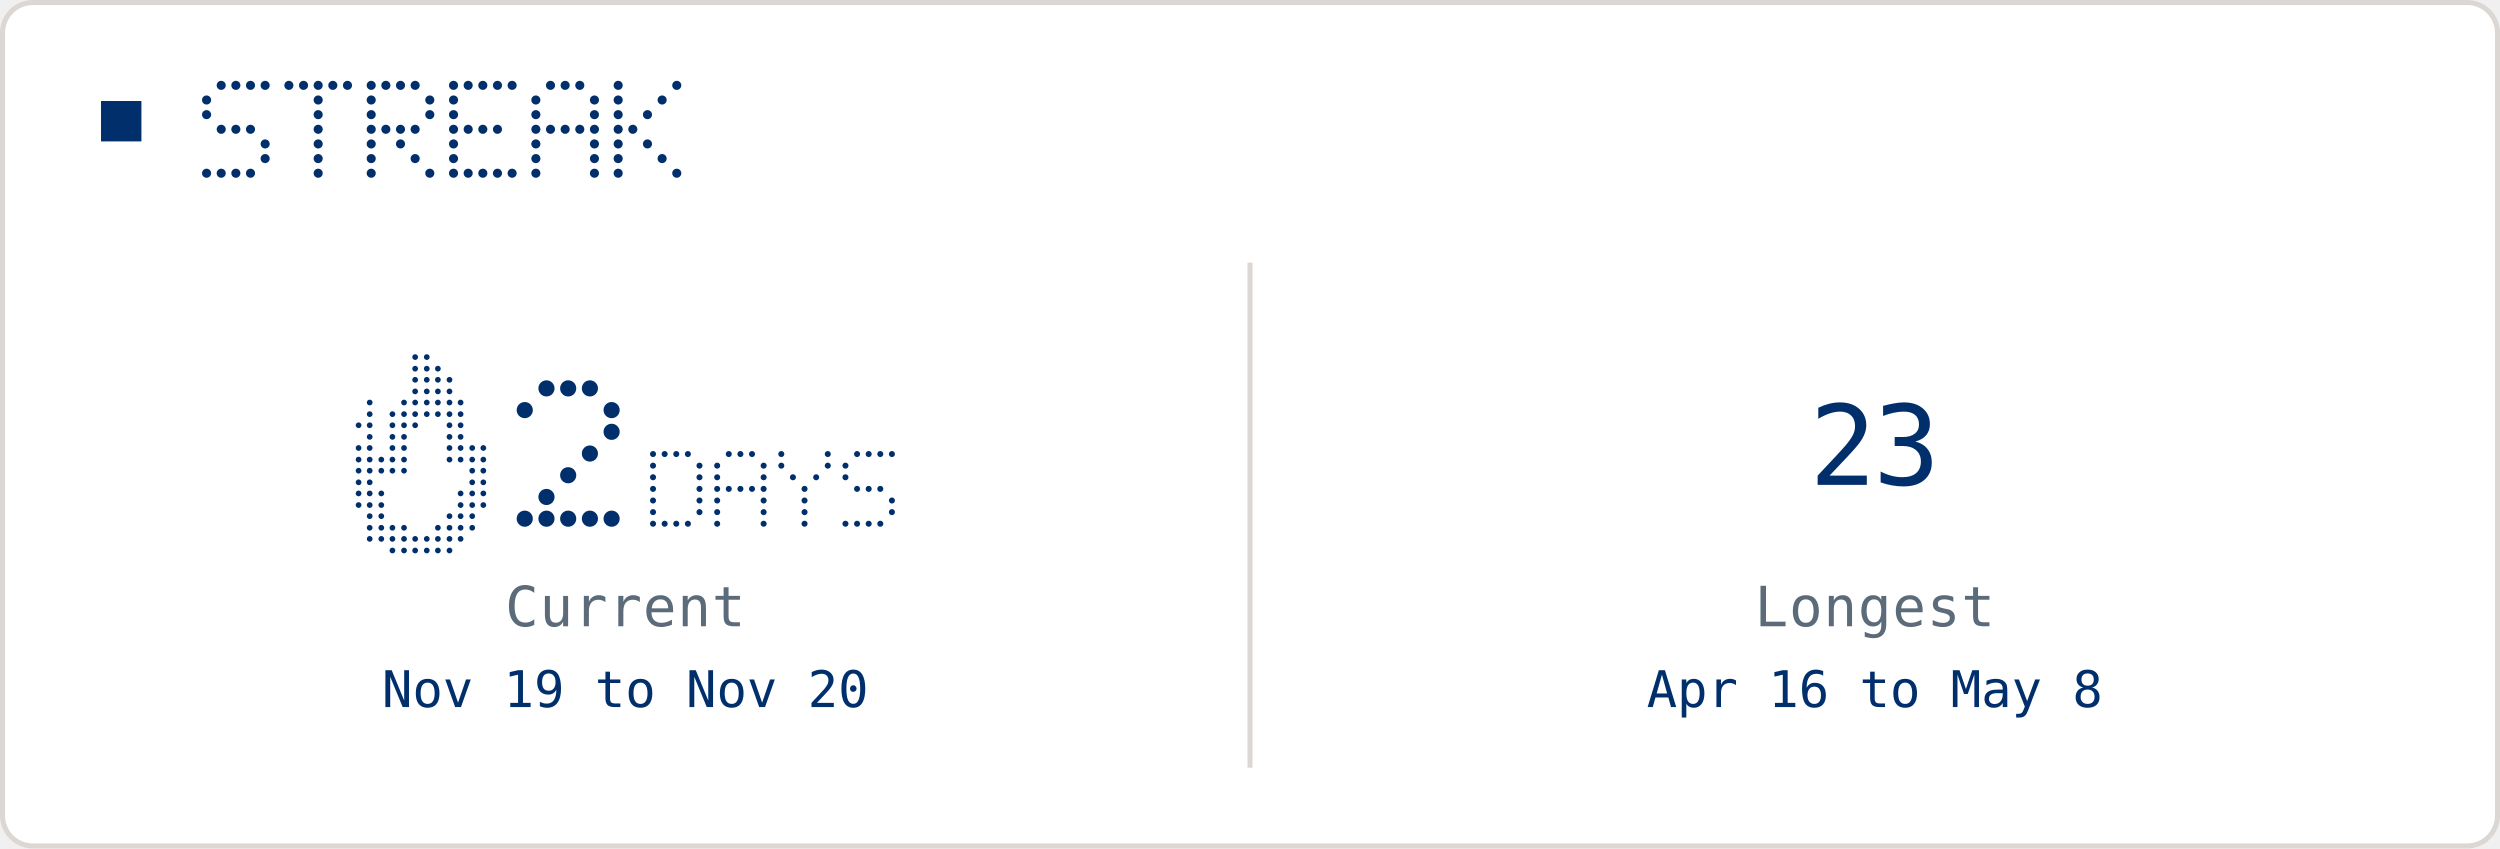
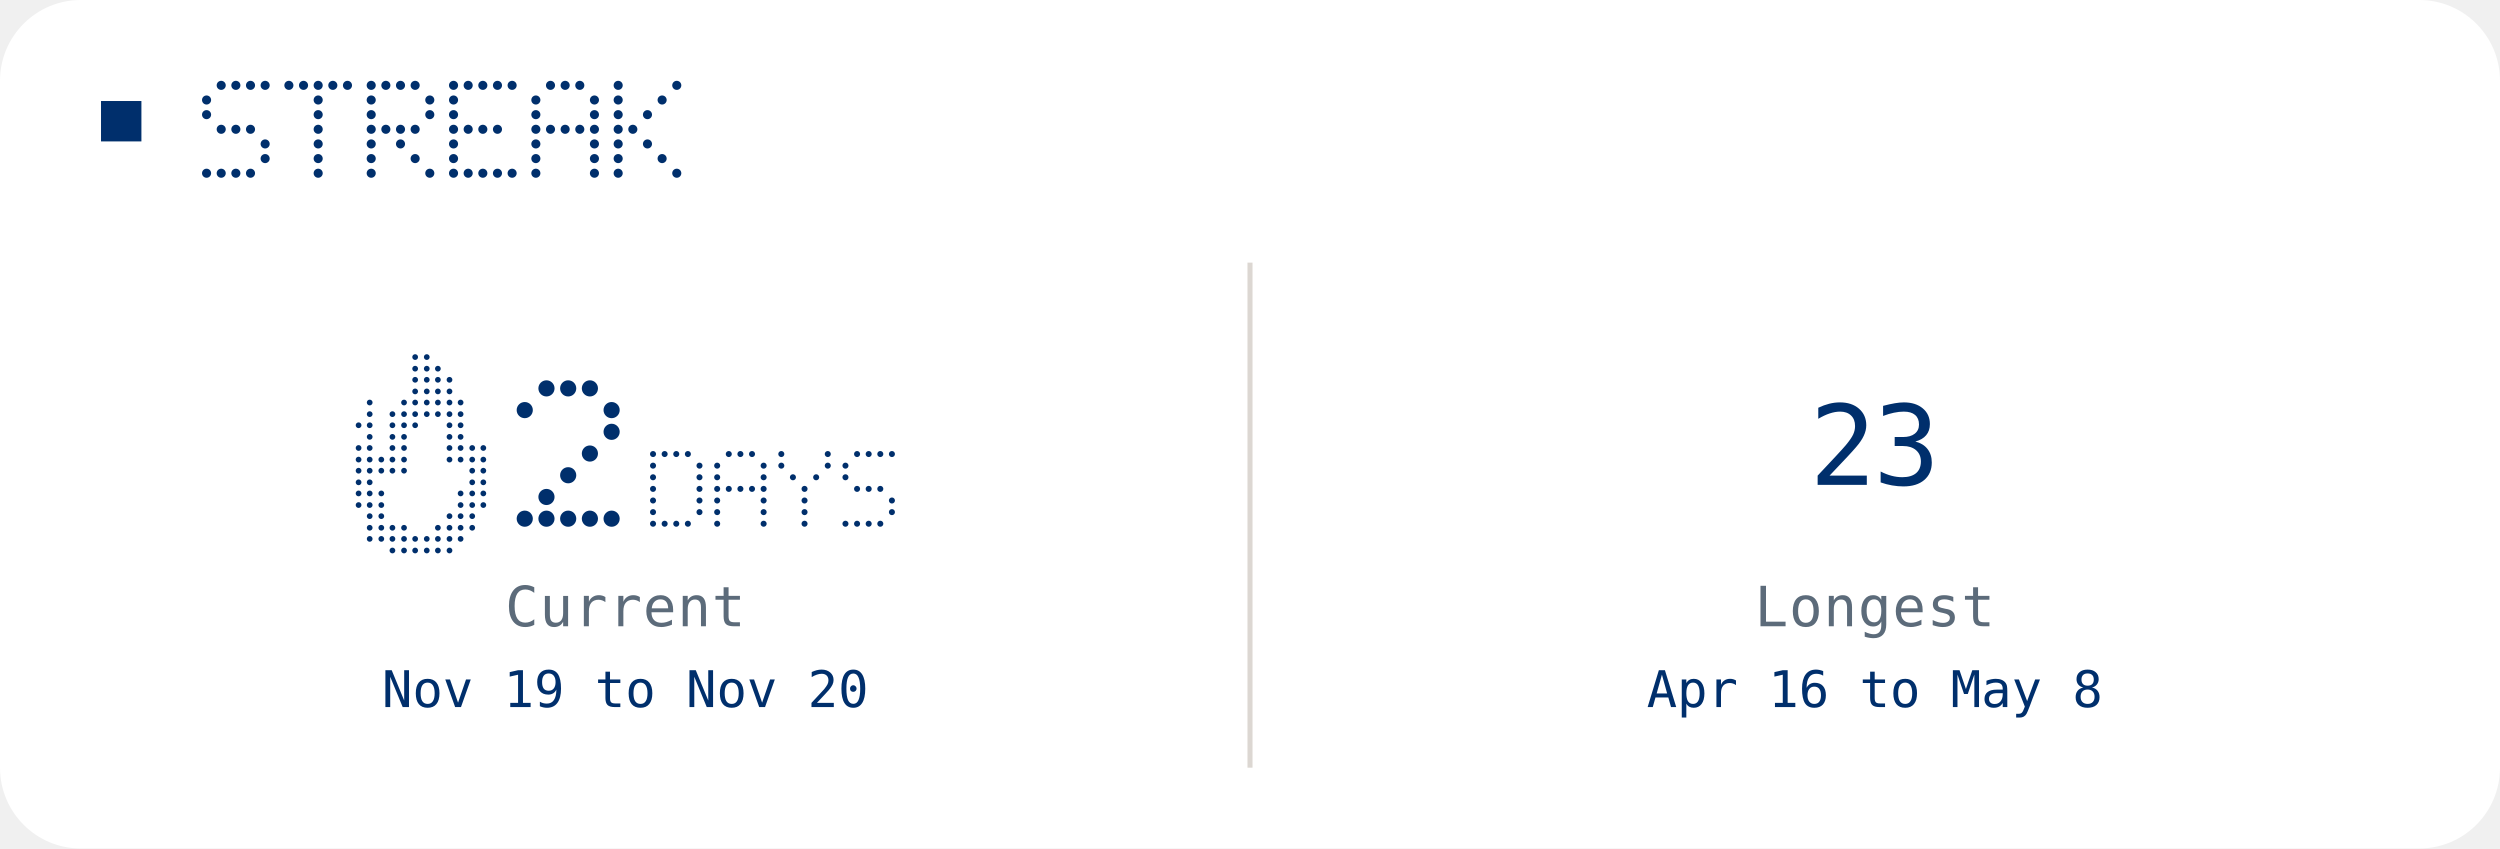
<svg xmlns="http://www.w3.org/2000/svg" width="495" height="168" viewBox="0 0 495 168" role="img">
-   <rect x="0.5" y="0.5" width="494" height="167" rx="6" fill="#FFFFFF" stroke="#DCD7D2" stroke-width="1" />
+   <rect width="495" height="168" rx="16" fill="#FFFFFF" />
  <rect x="20" y="20" width="8" height="8" fill="#002F6C" />
  <circle cx="43.8" cy="16.9" r="0.90" fill="#002F6C" />
  <circle cx="46.7" cy="16.9" r="0.90" fill="#002F6C" />
  <circle cx="49.6" cy="16.9" r="0.90" fill="#002F6C" />
  <circle cx="52.5" cy="16.9" r="0.90" fill="#002F6C" />
  <circle cx="40.9" cy="19.8" r="0.90" fill="#002F6C" />
  <circle cx="40.9" cy="22.7" r="0.90" fill="#002F6C" />
  <circle cx="43.8" cy="25.6" r="0.90" fill="#002F6C" />
  <circle cx="46.7" cy="25.6" r="0.90" fill="#002F6C" />
  <circle cx="49.6" cy="25.6" r="0.90" fill="#002F6C" />
  <circle cx="52.5" cy="28.5" r="0.90" fill="#002F6C" />
  <circle cx="52.5" cy="31.4" r="0.90" fill="#002F6C" />
  <circle cx="40.9" cy="34.3" r="0.90" fill="#002F6C" />
  <circle cx="43.8" cy="34.3" r="0.90" fill="#002F6C" />
  <circle cx="46.7" cy="34.3" r="0.90" fill="#002F6C" />
  <circle cx="49.6" cy="34.3" r="0.90" fill="#002F6C" />
  <circle cx="57.2" cy="16.9" r="0.90" fill="#002F6C" />
  <circle cx="60.1" cy="16.9" r="0.90" fill="#002F6C" />
  <circle cx="63.0" cy="16.9" r="0.90" fill="#002F6C" />
  <circle cx="65.9" cy="16.9" r="0.90" fill="#002F6C" />
  <circle cx="68.8" cy="16.9" r="0.90" fill="#002F6C" />
  <circle cx="63.0" cy="19.8" r="0.90" fill="#002F6C" />
  <circle cx="63.0" cy="22.7" r="0.90" fill="#002F6C" />
  <circle cx="63.0" cy="25.6" r="0.90" fill="#002F6C" />
  <circle cx="63.0" cy="28.5" r="0.90" fill="#002F6C" />
  <circle cx="63.0" cy="31.4" r="0.90" fill="#002F6C" />
  <circle cx="63.0" cy="34.3" r="0.90" fill="#002F6C" />
  <circle cx="73.5" cy="16.9" r="0.90" fill="#002F6C" />
  <circle cx="76.4" cy="16.9" r="0.90" fill="#002F6C" />
  <circle cx="79.3" cy="16.9" r="0.90" fill="#002F6C" />
  <circle cx="82.2" cy="16.9" r="0.90" fill="#002F6C" />
  <circle cx="73.5" cy="19.8" r="0.90" fill="#002F6C" />
  <circle cx="85.1" cy="19.8" r="0.90" fill="#002F6C" />
  <circle cx="73.5" cy="22.7" r="0.90" fill="#002F6C" />
  <circle cx="85.1" cy="22.7" r="0.90" fill="#002F6C" />
  <circle cx="73.5" cy="25.6" r="0.90" fill="#002F6C" />
  <circle cx="76.4" cy="25.6" r="0.90" fill="#002F6C" />
  <circle cx="79.3" cy="25.6" r="0.90" fill="#002F6C" />
  <circle cx="82.2" cy="25.6" r="0.90" fill="#002F6C" />
  <circle cx="73.5" cy="28.5" r="0.90" fill="#002F6C" />
  <circle cx="79.3" cy="28.5" r="0.90" fill="#002F6C" />
  <circle cx="73.5" cy="31.4" r="0.90" fill="#002F6C" />
  <circle cx="82.2" cy="31.4" r="0.90" fill="#002F6C" />
  <circle cx="73.5" cy="34.3" r="0.90" fill="#002F6C" />
  <circle cx="85.1" cy="34.3" r="0.90" fill="#002F6C" />
  <circle cx="89.8" cy="16.9" r="0.90" fill="#002F6C" />
  <circle cx="92.7" cy="16.9" r="0.90" fill="#002F6C" />
  <circle cx="95.6" cy="16.9" r="0.90" fill="#002F6C" />
  <circle cx="98.5" cy="16.9" r="0.90" fill="#002F6C" />
  <circle cx="101.4" cy="16.9" r="0.90" fill="#002F6C" />
  <circle cx="89.8" cy="19.8" r="0.90" fill="#002F6C" />
  <circle cx="89.8" cy="22.7" r="0.90" fill="#002F6C" />
  <circle cx="89.8" cy="25.6" r="0.90" fill="#002F6C" />
  <circle cx="92.7" cy="25.6" r="0.90" fill="#002F6C" />
  <circle cx="95.6" cy="25.6" r="0.90" fill="#002F6C" />
  <circle cx="98.5" cy="25.6" r="0.90" fill="#002F6C" />
  <circle cx="89.8" cy="28.5" r="0.90" fill="#002F6C" />
  <circle cx="89.8" cy="31.4" r="0.90" fill="#002F6C" />
  <circle cx="89.8" cy="34.3" r="0.90" fill="#002F6C" />
  <circle cx="92.7" cy="34.3" r="0.90" fill="#002F6C" />
  <circle cx="95.6" cy="34.3" r="0.90" fill="#002F6C" />
  <circle cx="98.5" cy="34.3" r="0.90" fill="#002F6C" />
  <circle cx="101.4" cy="34.3" r="0.90" fill="#002F6C" />
  <circle cx="109.0" cy="16.9" r="0.90" fill="#002F6C" />
  <circle cx="111.9" cy="16.9" r="0.90" fill="#002F6C" />
  <circle cx="114.8" cy="16.9" r="0.90" fill="#002F6C" />
  <circle cx="106.1" cy="19.8" r="0.90" fill="#002F6C" />
  <circle cx="117.7" cy="19.8" r="0.90" fill="#002F6C" />
  <circle cx="106.1" cy="22.7" r="0.90" fill="#002F6C" />
  <circle cx="117.7" cy="22.7" r="0.90" fill="#002F6C" />
  <circle cx="106.1" cy="25.6" r="0.90" fill="#002F6C" />
  <circle cx="109.0" cy="25.6" r="0.90" fill="#002F6C" />
  <circle cx="111.9" cy="25.6" r="0.90" fill="#002F6C" />
  <circle cx="114.8" cy="25.6" r="0.90" fill="#002F6C" />
  <circle cx="117.7" cy="25.6" r="0.90" fill="#002F6C" />
  <circle cx="106.1" cy="28.5" r="0.90" fill="#002F6C" />
  <circle cx="117.7" cy="28.5" r="0.90" fill="#002F6C" />
  <circle cx="106.1" cy="31.4" r="0.90" fill="#002F6C" />
  <circle cx="117.7" cy="31.4" r="0.90" fill="#002F6C" />
  <circle cx="106.1" cy="34.3" r="0.90" fill="#002F6C" />
  <circle cx="117.7" cy="34.3" r="0.90" fill="#002F6C" />
  <circle cx="122.4" cy="16.9" r="0.90" fill="#002F6C" />
  <circle cx="134.0" cy="16.9" r="0.90" fill="#002F6C" />
  <circle cx="122.4" cy="19.8" r="0.90" fill="#002F6C" />
  <circle cx="131.1" cy="19.8" r="0.90" fill="#002F6C" />
  <circle cx="122.4" cy="22.7" r="0.90" fill="#002F6C" />
  <circle cx="128.2" cy="22.7" r="0.90" fill="#002F6C" />
  <circle cx="122.4" cy="25.6" r="0.90" fill="#002F6C" />
  <circle cx="125.3" cy="25.6" r="0.90" fill="#002F6C" />
  <circle cx="122.4" cy="28.5" r="0.90" fill="#002F6C" />
  <circle cx="128.2" cy="28.5" r="0.90" fill="#002F6C" />
  <circle cx="122.4" cy="31.4" r="0.90" fill="#002F6C" />
  <circle cx="131.1" cy="31.4" r="0.90" fill="#002F6C" />
  <circle cx="122.4" cy="34.3" r="0.90" fill="#002F6C" />
  <circle cx="134.0" cy="34.3" r="0.90" fill="#002F6C" />
  <line x1="247.5" y1="52" x2="247.5" y2="152" stroke="#DCD7D2" />
  <circle cx="82.2" cy="70.7" r="0.57" fill="#002F6C" />
  <circle cx="84.5" cy="70.7" r="0.57" fill="#002F6C" />
  <circle cx="82.2" cy="73.0" r="0.57" fill="#002F6C" />
  <circle cx="84.5" cy="73.0" r="0.57" fill="#002F6C" />
  <circle cx="86.7" cy="73.0" r="0.57" fill="#002F6C" />
  <circle cx="82.2" cy="75.2" r="0.57" fill="#002F6C" />
  <circle cx="84.5" cy="75.2" r="0.57" fill="#002F6C" />
  <circle cx="86.7" cy="75.2" r="0.57" fill="#002F6C" />
  <circle cx="89.0" cy="75.2" r="0.57" fill="#002F6C" />
  <circle cx="82.2" cy="77.5" r="0.57" fill="#002F6C" />
  <circle cx="84.5" cy="77.5" r="0.57" fill="#002F6C" />
  <circle cx="86.7" cy="77.5" r="0.57" fill="#002F6C" />
  <circle cx="89.0" cy="77.5" r="0.57" fill="#002F6C" />
  <circle cx="73.2" cy="79.7" r="0.57" fill="#002F6C" />
  <circle cx="80.0" cy="79.7" r="0.57" fill="#002F6C" />
  <circle cx="82.2" cy="79.7" r="0.57" fill="#002F6C" />
  <circle cx="84.5" cy="79.7" r="0.57" fill="#002F6C" />
  <circle cx="86.7" cy="79.7" r="0.57" fill="#002F6C" />
  <circle cx="89.0" cy="79.7" r="0.57" fill="#002F6C" />
  <circle cx="91.2" cy="79.7" r="0.57" fill="#002F6C" />
  <circle cx="73.2" cy="82.0" r="0.57" fill="#002F6C" />
  <circle cx="77.7" cy="82.0" r="0.57" fill="#002F6C" />
  <circle cx="80.0" cy="82.0" r="0.57" fill="#002F6C" />
  <circle cx="82.2" cy="82.0" r="0.57" fill="#002F6C" />
  <circle cx="84.5" cy="82.0" r="0.57" fill="#002F6C" />
  <circle cx="86.7" cy="82.0" r="0.57" fill="#002F6C" />
  <circle cx="89.0" cy="82.0" r="0.57" fill="#002F6C" />
  <circle cx="91.2" cy="82.0" r="0.57" fill="#002F6C" />
  <circle cx="71.0" cy="84.2" r="0.57" fill="#002F6C" />
  <circle cx="73.2" cy="84.2" r="0.57" fill="#002F6C" />
  <circle cx="77.7" cy="84.2" r="0.57" fill="#002F6C" />
  <circle cx="80.0" cy="84.2" r="0.57" fill="#002F6C" />
  <circle cx="82.2" cy="84.2" r="0.57" fill="#002F6C" />
  <circle cx="89.0" cy="84.2" r="0.57" fill="#002F6C" />
  <circle cx="91.2" cy="84.2" r="0.57" fill="#002F6C" />
  <circle cx="73.2" cy="86.5" r="0.57" fill="#002F6C" />
  <circle cx="77.7" cy="86.5" r="0.57" fill="#002F6C" />
  <circle cx="80.0" cy="86.5" r="0.57" fill="#002F6C" />
  <circle cx="89.0" cy="86.5" r="0.57" fill="#002F6C" />
  <circle cx="91.2" cy="86.5" r="0.57" fill="#002F6C" />
  <circle cx="71.0" cy="88.7" r="0.57" fill="#002F6C" />
  <circle cx="73.2" cy="88.7" r="0.57" fill="#002F6C" />
  <circle cx="77.7" cy="88.7" r="0.57" fill="#002F6C" />
  <circle cx="80.0" cy="88.7" r="0.57" fill="#002F6C" />
  <circle cx="89.0" cy="88.7" r="0.57" fill="#002F6C" />
  <circle cx="91.2" cy="88.7" r="0.57" fill="#002F6C" />
  <circle cx="93.5" cy="88.7" r="0.57" fill="#002F6C" />
  <circle cx="95.7" cy="88.7" r="0.57" fill="#002F6C" />
  <circle cx="71.0" cy="91.0" r="0.57" fill="#002F6C" />
  <circle cx="73.2" cy="91.0" r="0.57" fill="#002F6C" />
  <circle cx="75.5" cy="91.0" r="0.57" fill="#002F6C" />
  <circle cx="77.7" cy="91.0" r="0.57" fill="#002F6C" />
  <circle cx="80.0" cy="91.0" r="0.57" fill="#002F6C" />
  <circle cx="89.0" cy="91.0" r="0.57" fill="#002F6C" />
  <circle cx="91.2" cy="91.0" r="0.57" fill="#002F6C" />
  <circle cx="93.5" cy="91.0" r="0.57" fill="#002F6C" />
  <circle cx="95.7" cy="91.0" r="0.57" fill="#002F6C" />
  <circle cx="71.0" cy="93.2" r="0.57" fill="#002F6C" />
  <circle cx="73.2" cy="93.2" r="0.57" fill="#002F6C" />
  <circle cx="75.5" cy="93.2" r="0.57" fill="#002F6C" />
  <circle cx="77.7" cy="93.2" r="0.57" fill="#002F6C" />
  <circle cx="80.0" cy="93.2" r="0.57" fill="#002F6C" />
  <circle cx="93.5" cy="93.2" r="0.57" fill="#002F6C" />
  <circle cx="95.7" cy="93.2" r="0.57" fill="#002F6C" />
  <circle cx="71.0" cy="95.5" r="0.57" fill="#002F6C" />
  <circle cx="73.2" cy="95.5" r="0.57" fill="#002F6C" />
  <circle cx="93.5" cy="95.5" r="0.57" fill="#002F6C" />
  <circle cx="95.7" cy="95.5" r="0.57" fill="#002F6C" />
  <circle cx="71.0" cy="97.7" r="0.57" fill="#002F6C" />
  <circle cx="73.2" cy="97.7" r="0.57" fill="#002F6C" />
  <circle cx="75.5" cy="97.7" r="0.57" fill="#002F6C" />
  <circle cx="91.2" cy="97.7" r="0.57" fill="#002F6C" />
  <circle cx="93.5" cy="97.7" r="0.57" fill="#002F6C" />
  <circle cx="95.7" cy="97.7" r="0.57" fill="#002F6C" />
  <circle cx="71.0" cy="100.0" r="0.57" fill="#002F6C" />
  <circle cx="73.2" cy="100.0" r="0.57" fill="#002F6C" />
  <circle cx="75.5" cy="100.0" r="0.57" fill="#002F6C" />
  <circle cx="91.2" cy="100.0" r="0.57" fill="#002F6C" />
  <circle cx="93.5" cy="100.0" r="0.57" fill="#002F6C" />
  <circle cx="95.7" cy="100.0" r="0.57" fill="#002F6C" />
  <circle cx="73.2" cy="102.2" r="0.57" fill="#002F6C" />
  <circle cx="75.5" cy="102.2" r="0.57" fill="#002F6C" />
  <circle cx="89.0" cy="102.2" r="0.57" fill="#002F6C" />
  <circle cx="91.2" cy="102.2" r="0.57" fill="#002F6C" />
  <circle cx="93.5" cy="102.2" r="0.57" fill="#002F6C" />
  <circle cx="73.2" cy="104.5" r="0.57" fill="#002F6C" />
  <circle cx="75.5" cy="104.5" r="0.57" fill="#002F6C" />
  <circle cx="77.7" cy="104.5" r="0.57" fill="#002F6C" />
  <circle cx="80.0" cy="104.5" r="0.57" fill="#002F6C" />
  <circle cx="86.7" cy="104.5" r="0.57" fill="#002F6C" />
  <circle cx="89.0" cy="104.5" r="0.57" fill="#002F6C" />
  <circle cx="91.2" cy="104.5" r="0.57" fill="#002F6C" />
  <circle cx="93.5" cy="104.5" r="0.57" fill="#002F6C" />
  <circle cx="73.2" cy="106.7" r="0.57" fill="#002F6C" />
  <circle cx="75.5" cy="106.7" r="0.57" fill="#002F6C" />
  <circle cx="77.7" cy="106.7" r="0.57" fill="#002F6C" />
  <circle cx="80.0" cy="106.7" r="0.57" fill="#002F6C" />
  <circle cx="82.2" cy="106.7" r="0.57" fill="#002F6C" />
  <circle cx="84.5" cy="106.7" r="0.57" fill="#002F6C" />
  <circle cx="86.7" cy="106.7" r="0.57" fill="#002F6C" />
  <circle cx="89.0" cy="106.7" r="0.57" fill="#002F6C" />
  <circle cx="91.2" cy="106.7" r="0.57" fill="#002F6C" />
  <circle cx="77.7" cy="109.0" r="0.57" fill="#002F6C" />
  <circle cx="80.0" cy="109.0" r="0.57" fill="#002F6C" />
  <circle cx="82.2" cy="109.0" r="0.57" fill="#002F6C" />
  <circle cx="84.5" cy="109.0" r="0.57" fill="#002F6C" />
  <circle cx="86.7" cy="109.0" r="0.57" fill="#002F6C" />
  <circle cx="89.0" cy="109.0" r="0.57" fill="#002F6C" />
  <circle cx="108.2" cy="76.9" r="1.60" fill="#002F6C" />
  <circle cx="112.5" cy="76.9" r="1.60" fill="#002F6C" />
  <circle cx="116.8" cy="76.9" r="1.60" fill="#002F6C" />
  <circle cx="103.9" cy="81.2" r="1.60" fill="#002F6C" />
  <circle cx="121.1" cy="81.2" r="1.60" fill="#002F6C" />
  <circle cx="121.1" cy="85.5" r="1.60" fill="#002F6C" />
  <circle cx="116.8" cy="89.8" r="1.60" fill="#002F6C" />
  <circle cx="112.5" cy="94.1" r="1.60" fill="#002F6C" />
  <circle cx="108.2" cy="98.4" r="1.60" fill="#002F6C" />
  <circle cx="103.9" cy="102.7" r="1.60" fill="#002F6C" />
  <circle cx="108.2" cy="102.7" r="1.60" fill="#002F6C" />
  <circle cx="112.5" cy="102.7" r="1.60" fill="#002F6C" />
  <circle cx="116.8" cy="102.7" r="1.60" fill="#002F6C" />
  <circle cx="121.1" cy="102.7" r="1.60" fill="#002F6C" />
  <circle cx="129.3" cy="89.9" r="0.60" fill="#002F6C" />
  <circle cx="131.6" cy="89.9" r="0.60" fill="#002F6C" />
  <circle cx="133.9" cy="89.9" r="0.60" fill="#002F6C" />
  <circle cx="136.2" cy="89.9" r="0.60" fill="#002F6C" />
  <circle cx="129.3" cy="92.2" r="0.60" fill="#002F6C" />
  <circle cx="138.5" cy="92.2" r="0.60" fill="#002F6C" />
  <circle cx="129.3" cy="94.5" r="0.60" fill="#002F6C" />
  <circle cx="138.5" cy="94.5" r="0.60" fill="#002F6C" />
  <circle cx="129.3" cy="96.8" r="0.60" fill="#002F6C" />
  <circle cx="138.5" cy="96.8" r="0.60" fill="#002F6C" />
  <circle cx="129.3" cy="99.1" r="0.60" fill="#002F6C" />
  <circle cx="138.5" cy="99.1" r="0.60" fill="#002F6C" />
  <circle cx="129.3" cy="101.4" r="0.60" fill="#002F6C" />
  <circle cx="138.5" cy="101.4" r="0.60" fill="#002F6C" />
  <circle cx="129.3" cy="103.7" r="0.60" fill="#002F6C" />
  <circle cx="131.6" cy="103.7" r="0.60" fill="#002F6C" />
  <circle cx="133.9" cy="103.7" r="0.60" fill="#002F6C" />
  <circle cx="136.2" cy="103.7" r="0.60" fill="#002F6C" />
  <circle cx="144.3" cy="89.9" r="0.60" fill="#002F6C" />
  <circle cx="146.6" cy="89.9" r="0.60" fill="#002F6C" />
  <circle cx="148.9" cy="89.9" r="0.60" fill="#002F6C" />
  <circle cx="142.0" cy="92.2" r="0.60" fill="#002F6C" />
  <circle cx="151.2" cy="92.2" r="0.60" fill="#002F6C" />
  <circle cx="142.0" cy="94.5" r="0.60" fill="#002F6C" />
  <circle cx="151.2" cy="94.5" r="0.60" fill="#002F6C" />
  <circle cx="142.0" cy="96.8" r="0.60" fill="#002F6C" />
  <circle cx="144.3" cy="96.8" r="0.60" fill="#002F6C" />
  <circle cx="146.6" cy="96.8" r="0.60" fill="#002F6C" />
  <circle cx="148.9" cy="96.8" r="0.60" fill="#002F6C" />
  <circle cx="151.2" cy="96.8" r="0.60" fill="#002F6C" />
  <circle cx="142.0" cy="99.1" r="0.60" fill="#002F6C" />
  <circle cx="151.2" cy="99.1" r="0.60" fill="#002F6C" />
  <circle cx="142.0" cy="101.4" r="0.60" fill="#002F6C" />
  <circle cx="151.2" cy="101.4" r="0.60" fill="#002F6C" />
  <circle cx="142.0" cy="103.7" r="0.60" fill="#002F6C" />
  <circle cx="151.2" cy="103.7" r="0.60" fill="#002F6C" />
  <circle cx="154.7" cy="89.9" r="0.60" fill="#002F6C" />
  <circle cx="163.9" cy="89.9" r="0.60" fill="#002F6C" />
  <circle cx="154.7" cy="92.2" r="0.60" fill="#002F6C" />
  <circle cx="163.9" cy="92.2" r="0.60" fill="#002F6C" />
  <circle cx="157.0" cy="94.5" r="0.60" fill="#002F6C" />
  <circle cx="161.6" cy="94.5" r="0.60" fill="#002F6C" />
  <circle cx="159.3" cy="96.8" r="0.60" fill="#002F6C" />
  <circle cx="159.3" cy="99.1" r="0.60" fill="#002F6C" />
  <circle cx="159.3" cy="101.4" r="0.60" fill="#002F6C" />
  <circle cx="159.3" cy="103.7" r="0.60" fill="#002F6C" />
  <circle cx="169.7" cy="89.9" r="0.60" fill="#002F6C" />
  <circle cx="172.0" cy="89.9" r="0.60" fill="#002F6C" />
  <circle cx="174.3" cy="89.9" r="0.60" fill="#002F6C" />
  <circle cx="176.6" cy="89.9" r="0.60" fill="#002F6C" />
  <circle cx="167.4" cy="92.2" r="0.60" fill="#002F6C" />
  <circle cx="167.4" cy="94.5" r="0.60" fill="#002F6C" />
  <circle cx="169.7" cy="96.8" r="0.60" fill="#002F6C" />
  <circle cx="172.0" cy="96.8" r="0.60" fill="#002F6C" />
  <circle cx="174.3" cy="96.8" r="0.60" fill="#002F6C" />
  <circle cx="176.6" cy="99.1" r="0.60" fill="#002F6C" />
  <circle cx="176.6" cy="101.4" r="0.60" fill="#002F6C" />
  <circle cx="167.4" cy="103.7" r="0.60" fill="#002F6C" />
  <circle cx="169.7" cy="103.7" r="0.60" fill="#002F6C" />
  <circle cx="172.0" cy="103.7" r="0.60" fill="#002F6C" />
  <circle cx="174.3" cy="103.7" r="0.60" fill="#002F6C" />
  <text x="123.8" y="124" fill="#5C6B7A" text-anchor="middle" font-family="ui-monospace, Geist Mono, monospace" font-size="11" letter-spacing="0.2" dominant-baseline="auto">Current</text>
  <text x="123.8" y="140" fill="#002F6C" text-anchor="middle" font-family="ui-monospace, Geist Mono, monospace" font-size="10" letter-spacing="0" dominant-baseline="auto">Nov 19 to Nov 20</text>
  <text x="371.2" y="96" fill="#002F6C" text-anchor="middle" font-family="ui-monospace, Geist Mono, monospace" font-size="22" letter-spacing="-0.6" dominant-baseline="auto">23</text>
  <text x="371.2" y="124" fill="#5C6B7A" text-anchor="middle" font-family="ui-monospace, Geist Mono, monospace" font-size="11" letter-spacing="0.2" dominant-baseline="auto">Longest</text>
  <text x="371.2" y="140" fill="#002F6C" text-anchor="middle" font-family="ui-monospace, Geist Mono, monospace" font-size="10" letter-spacing="0" dominant-baseline="auto">Apr 16 to May 8</text>
</svg>
